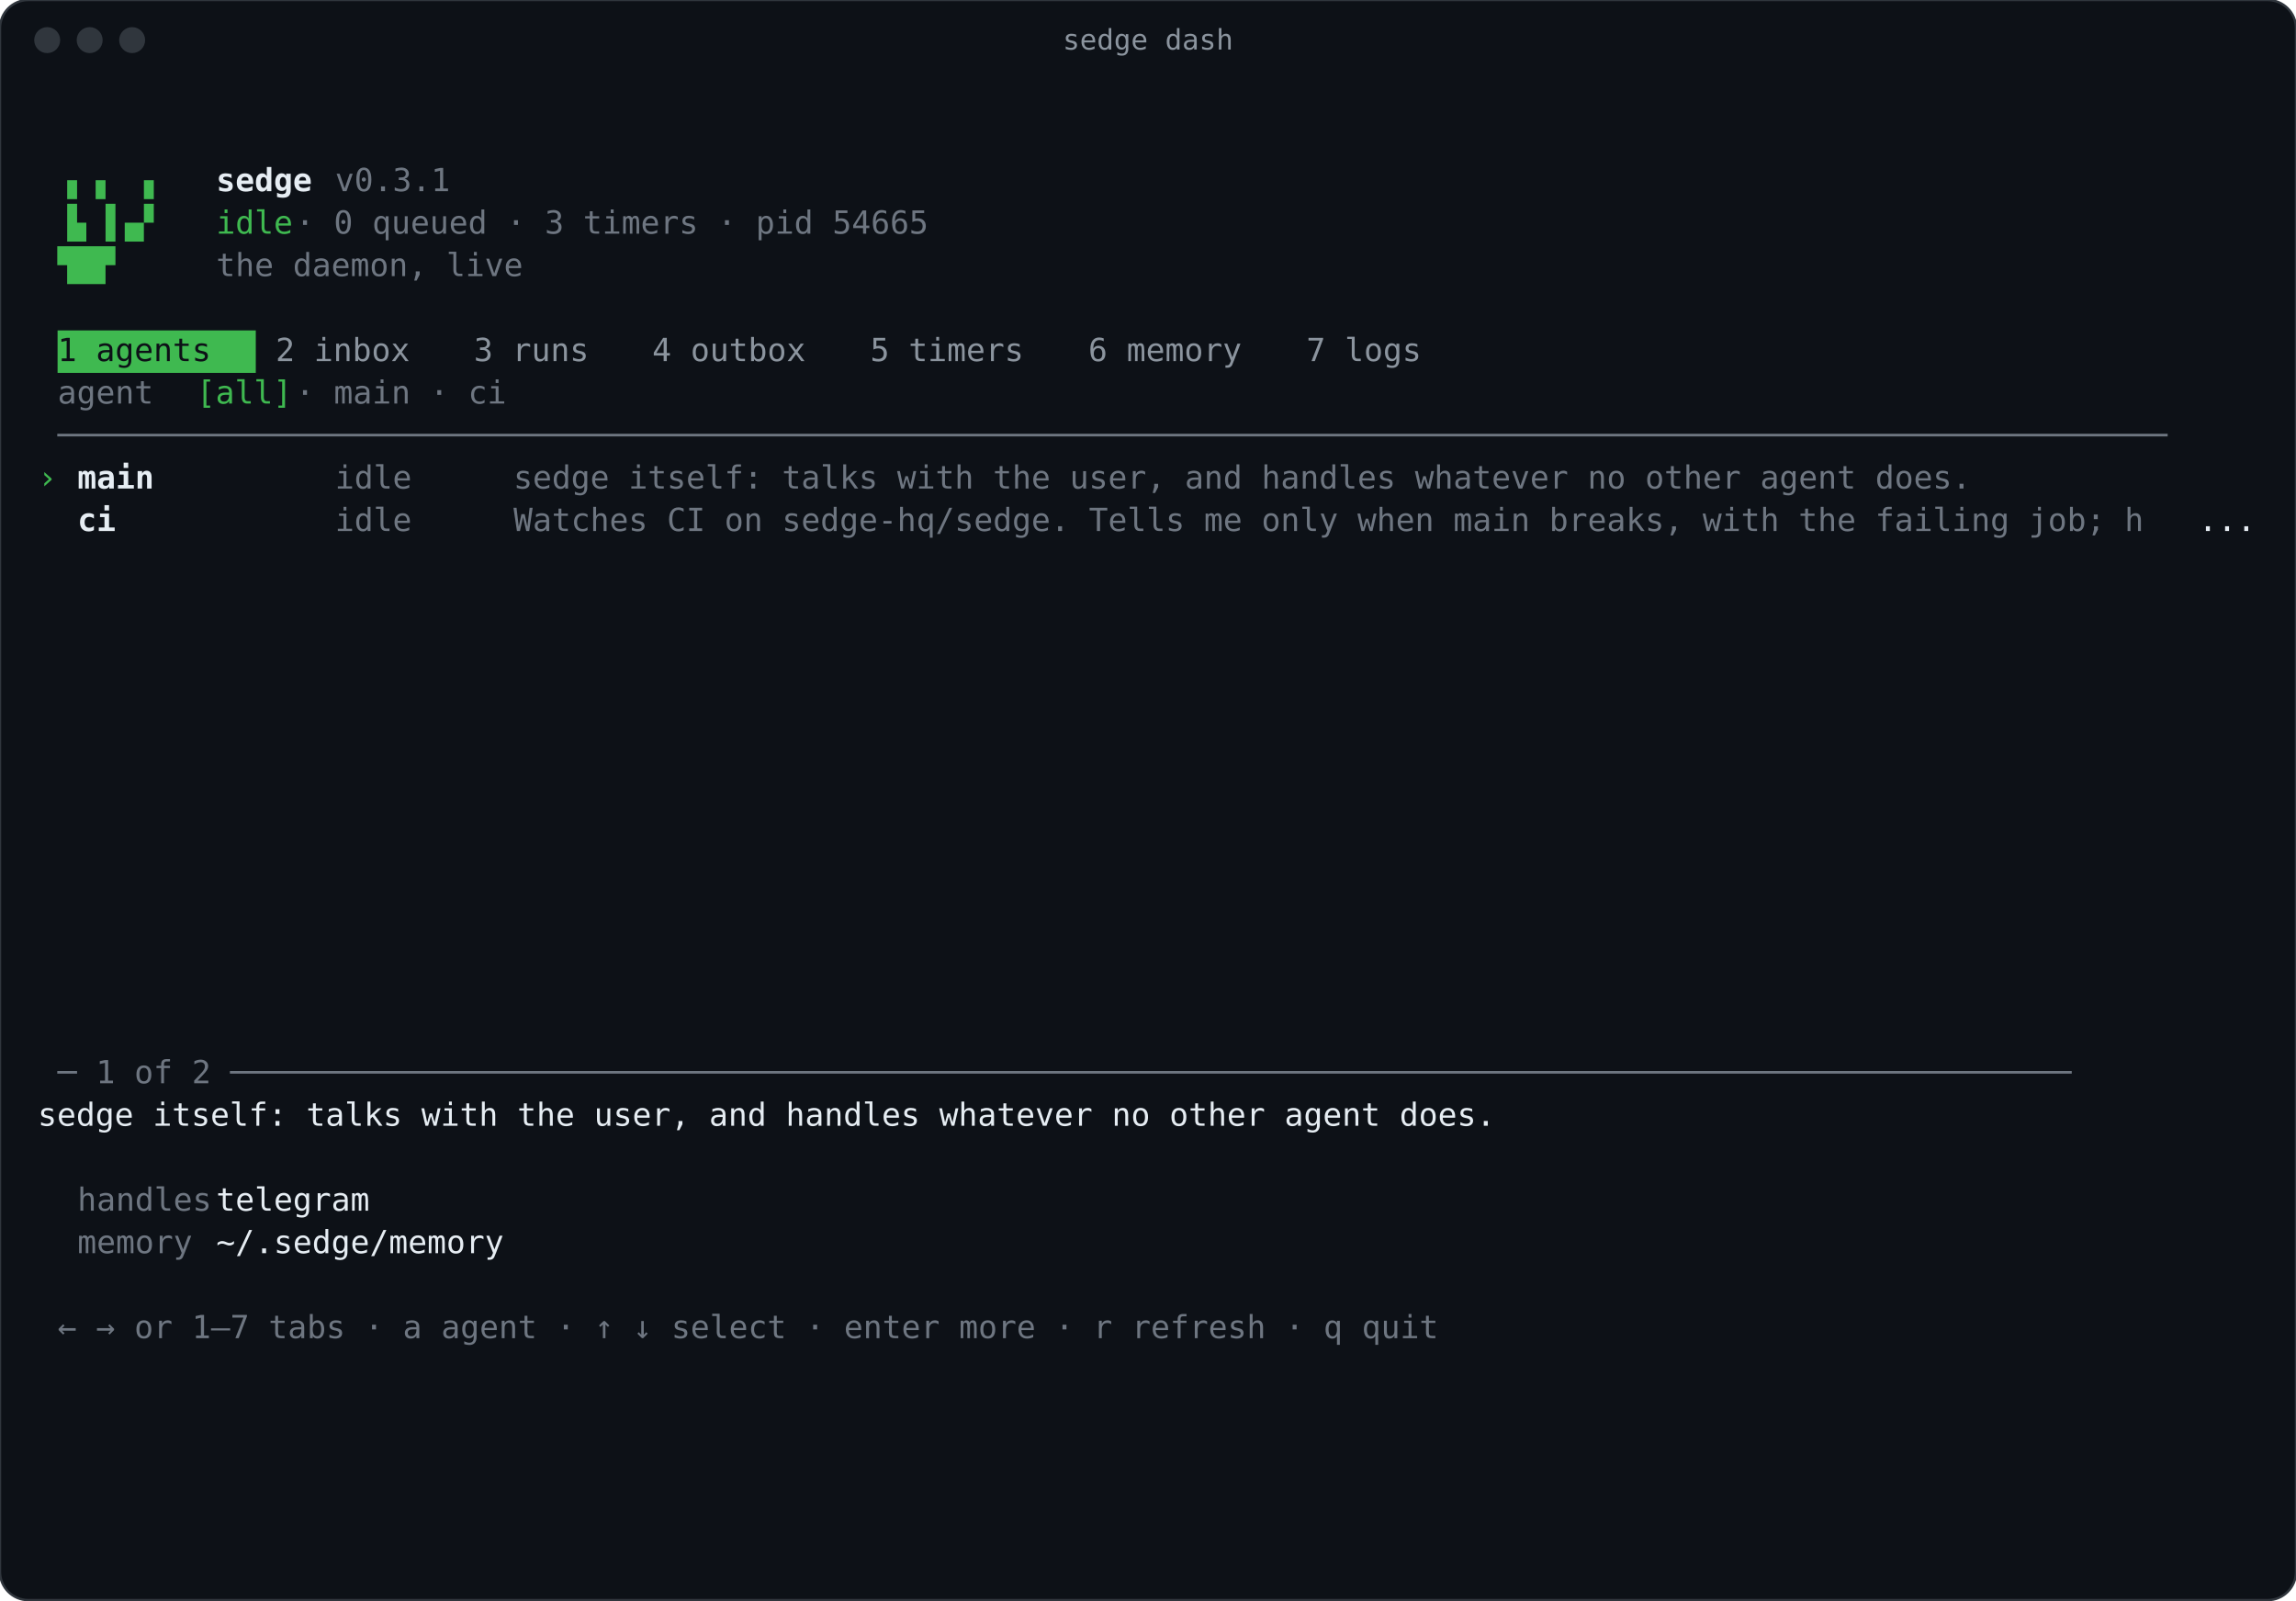
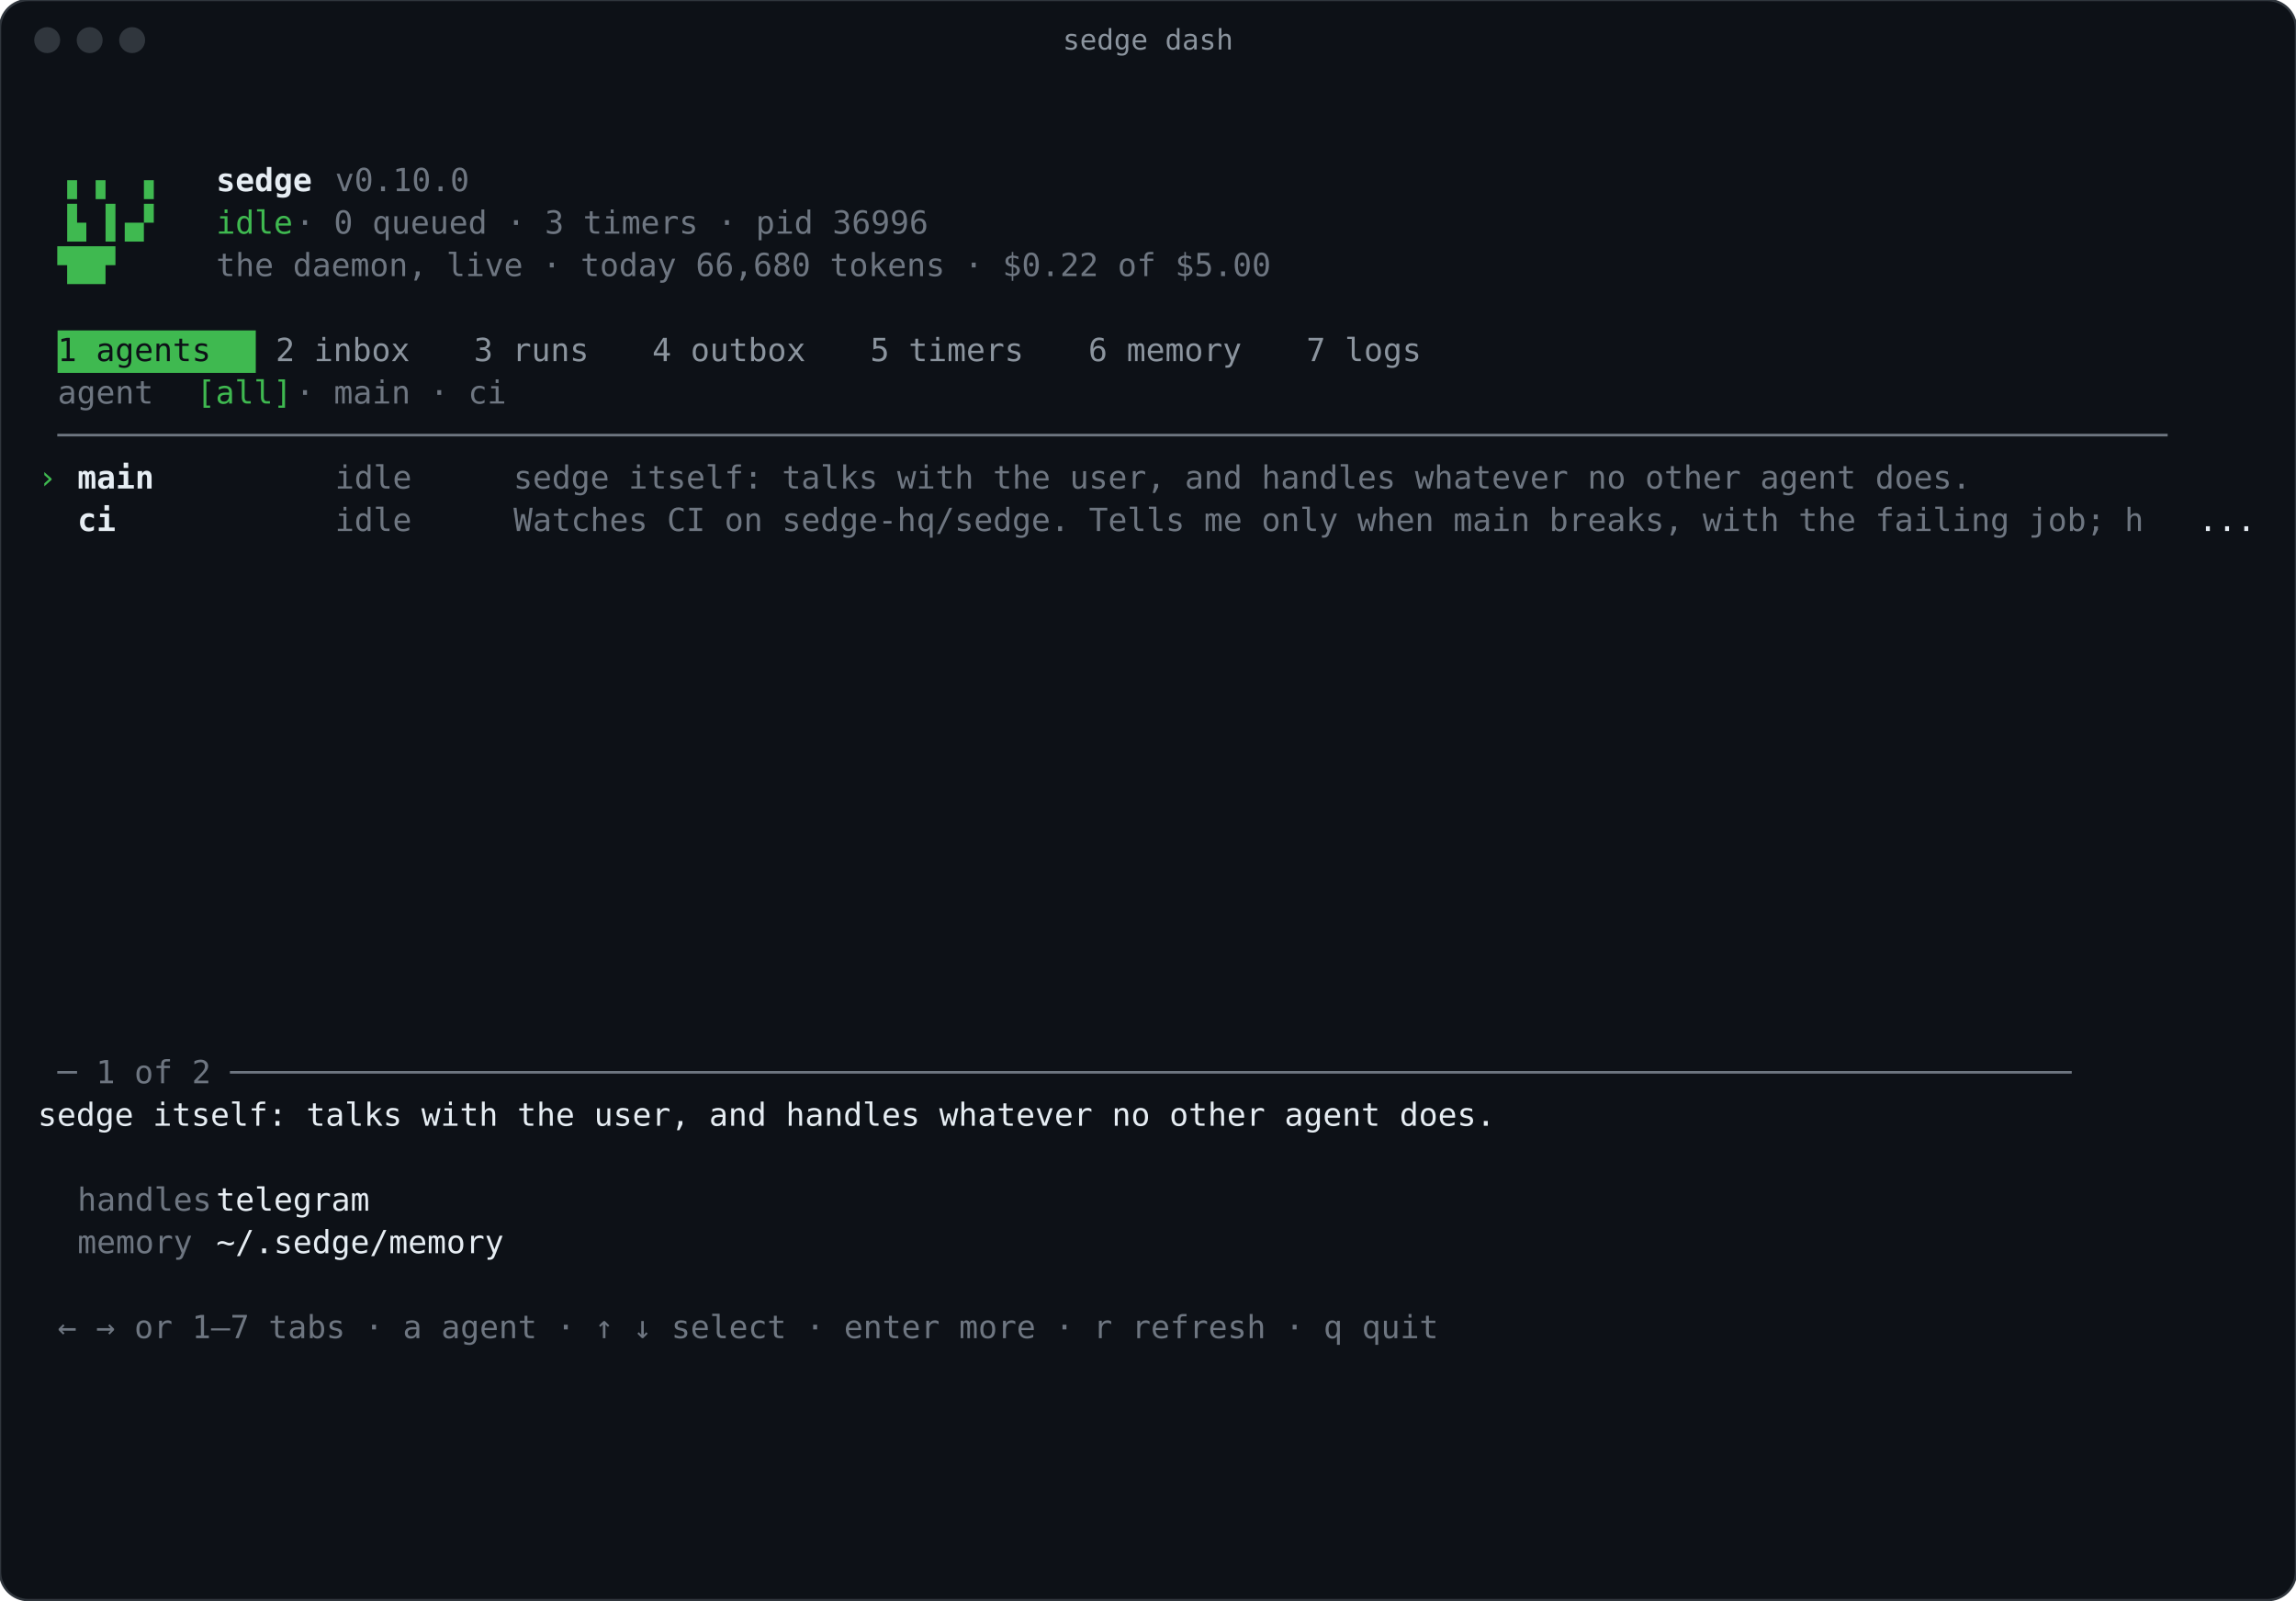
<svg xmlns="http://www.w3.org/2000/svg" viewBox="0 0 973 678" width="973" height="678" role="img" aria-label="sedge dash">
  <style>text { font-family: "Geist Mono", ui-monospace, SFMono-Regular, Menlo, Consolas, monospace; font-size: 13.5px; white-space: pre; }</style>
  <rect width="973" height="678" rx="12" fill="#0d1117" stroke="#30363d" />
  <circle cx="20" cy="17" r="5.5" fill="#30363d" />
  <circle cx="38" cy="17" r="5.5" fill="#30363d" />
  <circle cx="56" cy="17" r="5.5" fill="#30363d" />
  <text x="486.5" y="21" fill="#8b949e" text-anchor="middle" style="font-size:12px">sedge dash</text>
  <text x="24.4" y="81" fill="#3fb950" textLength="50.4" lengthAdjust="spacingAndGlyphs">▗ ▖ ▗ </text>
  <text x="91.6" y="81" fill="#e6edf3" font-weight="700" textLength="42" lengthAdjust="spacingAndGlyphs">sedge</text>
-   <text x="142" y="81" fill="#6e7681" textLength="50.4" lengthAdjust="spacingAndGlyphs">v0.3.1</text>
+   <text x="142" y="81" fill="#6e7681" textLength="58.8" lengthAdjust="spacingAndGlyphs">v0.10.0</text>
  <text x="24.4" y="99" fill="#3fb950" textLength="50.4" lengthAdjust="spacingAndGlyphs">▐▖▐▗▞ </text>
  <text x="91.6" y="99" fill="#3fb950" textLength="33.6" lengthAdjust="spacingAndGlyphs">idle</text>
-   <text x="125.2" y="99" fill="#6e7681" textLength="285.6" lengthAdjust="spacingAndGlyphs"> · 0 queued · 3 timers · pid 54665</text>
+   <text x="125.2" y="99" fill="#6e7681" textLength="285.6" lengthAdjust="spacingAndGlyphs"> · 0 queued · 3 timers · pid 36996</text>
  <text x="24.4" y="117" fill="#3fb950" textLength="50.4" lengthAdjust="spacingAndGlyphs"> ▜█▛  </text>
-   <text x="91.6" y="117" fill="#6e7681" textLength="134.4" lengthAdjust="spacingAndGlyphs">the daemon, live</text>
+   <text x="91.6" y="117" fill="#6e7681" textLength="462" lengthAdjust="spacingAndGlyphs">the daemon, live · today 66,680 tokens · $0.22 of $5.00</text>
  <rect x="24.4" y="140" width="84" height="18" fill="#3fb950" />
  <text x="24.4" y="153" fill="#0d1117" textLength="84" lengthAdjust="spacingAndGlyphs"> 1 agents </text>
  <text x="116.8" y="153" fill="#8b949e" textLength="75.6" lengthAdjust="spacingAndGlyphs"> 2 inbox </text>
  <text x="200.8" y="153" fill="#8b949e" textLength="67.2" lengthAdjust="spacingAndGlyphs"> 3 runs </text>
  <text x="276.4" y="153" fill="#8b949e" textLength="84" lengthAdjust="spacingAndGlyphs"> 4 outbox </text>
  <text x="368.8" y="153" fill="#8b949e" textLength="84" lengthAdjust="spacingAndGlyphs"> 5 timers </text>
  <text x="461.2" y="153" fill="#8b949e" textLength="84" lengthAdjust="spacingAndGlyphs"> 6 memory </text>
  <text x="553.6" y="153" fill="#8b949e" textLength="67.2" lengthAdjust="spacingAndGlyphs"> 7 logs </text>
  <text x="24.4" y="171" fill="#6e7681" textLength="42" lengthAdjust="spacingAndGlyphs">agent</text>
  <text x="83.2" y="171" fill="#3fb950" textLength="42" lengthAdjust="spacingAndGlyphs">[all]</text>
  <text x="125.2" y="171" fill="#6e7681" textLength="100.8" lengthAdjust="spacingAndGlyphs"> · main · ci</text>
  <text x="24.4" y="189" fill="#6e7681" textLength="924" lengthAdjust="spacingAndGlyphs">──────────────────────────────────────────────────────────────────────────────────────────────────────────────</text>
  <text x="16" y="207" fill="#3fb950" textLength="8.4" lengthAdjust="spacingAndGlyphs">›</text>
  <text x="32.8" y="207" fill="#e6edf3" font-weight="700" textLength="100.8" lengthAdjust="spacingAndGlyphs">main        </text>
  <text x="142" y="207" fill="#6e7681" textLength="58.8" lengthAdjust="spacingAndGlyphs">idle   </text>
  <text x="217.6" y="207" fill="#6e7681" textLength="638.4" lengthAdjust="spacingAndGlyphs">sedge itself: talks with the user, and handles whatever no other agent does.</text>
  <text x="32.8" y="225" fill="#e6edf3" font-weight="700" textLength="100.8" lengthAdjust="spacingAndGlyphs">ci          </text>
  <text x="142" y="225" fill="#6e7681" textLength="58.8" lengthAdjust="spacingAndGlyphs">idle   </text>
  <text x="217.6" y="225" fill="#6e7681" textLength="714" lengthAdjust="spacingAndGlyphs">Watches CI on sedge-hq/sedge. Tells me only when main breaks, with the failing job; h</text>
  <text x="931.6" y="225" fill="#e6edf3" textLength="25.2" lengthAdjust="spacingAndGlyphs">...</text>
  <text x="24.4" y="459" fill="#6e7681" textLength="882" lengthAdjust="spacingAndGlyphs">─ 1 of 2 ────────────────────────────────────────────────────────────────────────────────────────────────</text>
  <text x="16" y="477" fill="#e6edf3" textLength="940.8" lengthAdjust="spacingAndGlyphs">  sedge itself: talks with the user, and handles whatever no other agent does.                                  </text>
  <text x="32.8" y="513" fill="#6e7681" textLength="58.8" lengthAdjust="spacingAndGlyphs">handles</text>
  <text x="91.6" y="513" fill="#e6edf3" textLength="865.2" lengthAdjust="spacingAndGlyphs">  telegram                                                                                             </text>
  <text x="32.8" y="531" fill="#6e7681" textLength="58.8" lengthAdjust="spacingAndGlyphs">memory </text>
  <text x="91.6" y="531" fill="#e6edf3" textLength="865.2" lengthAdjust="spacingAndGlyphs">  ~/.sedge/memory                                                                                      </text>
  <text x="24.4" y="567" fill="#6e7681" textLength="604.8" lengthAdjust="spacingAndGlyphs">← → or 1–7 tabs · a agent · ↑ ↓ select · enter more · r refresh · q quit</text>
</svg>
